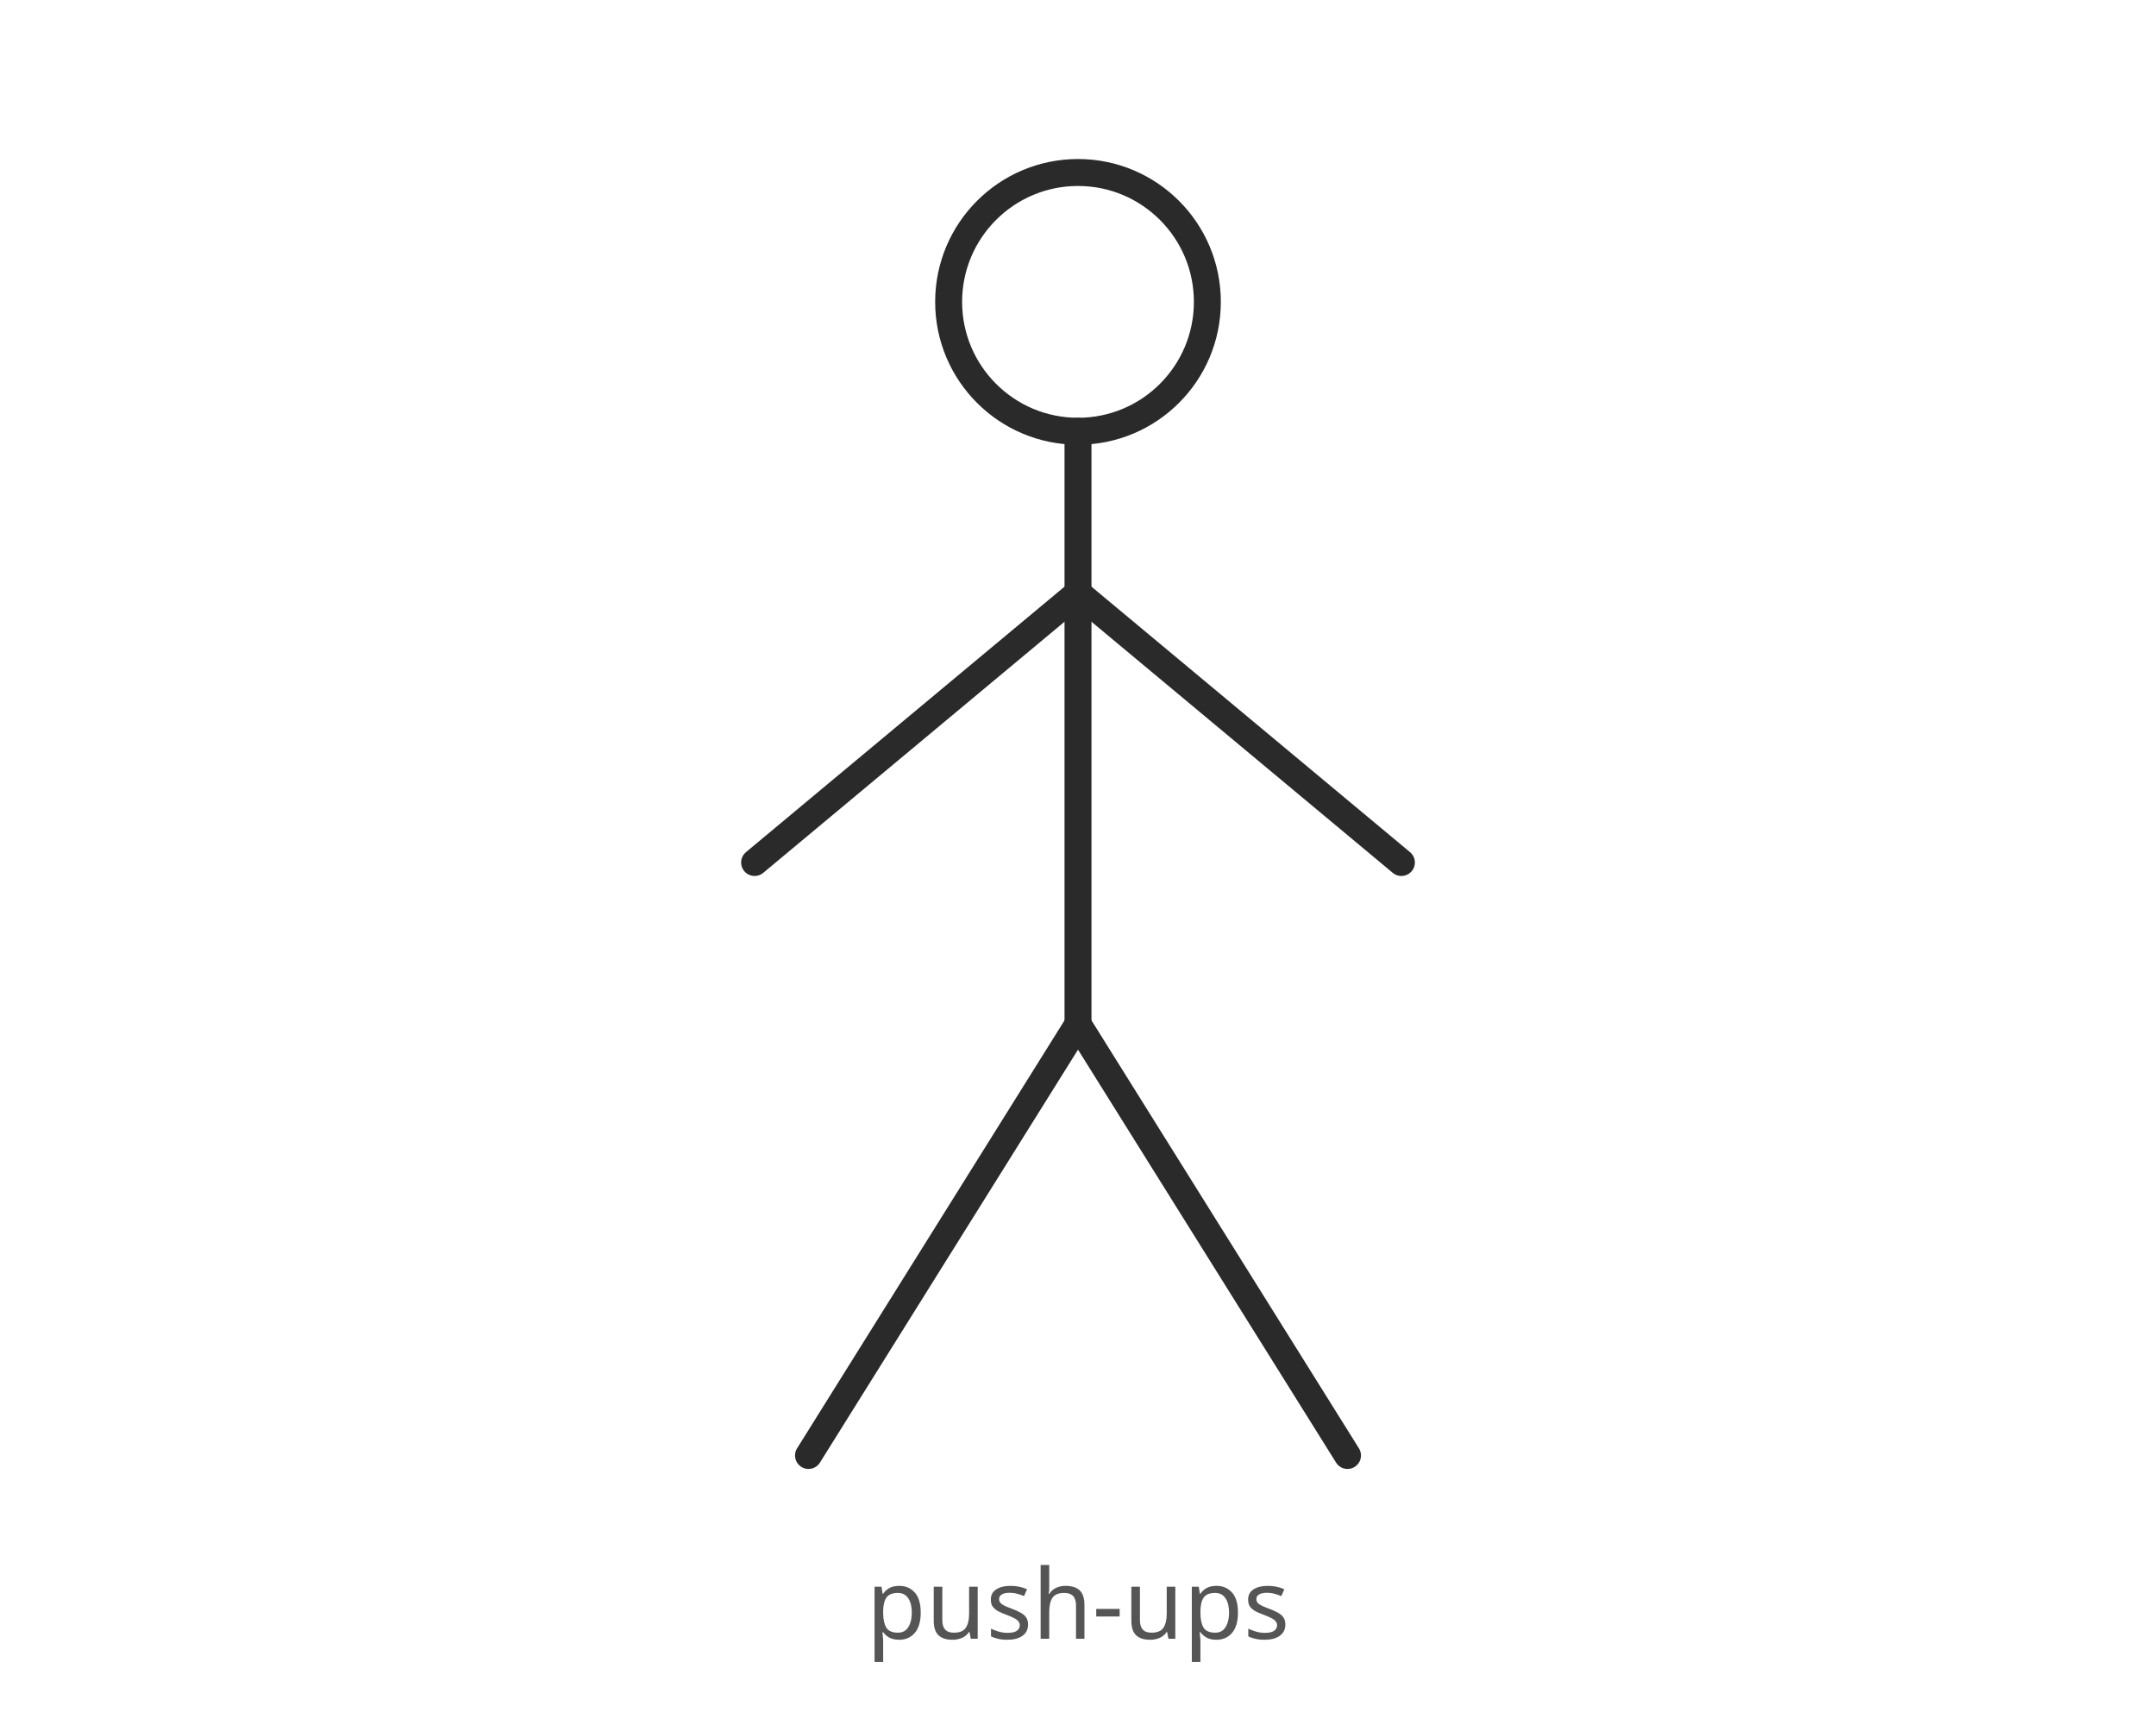
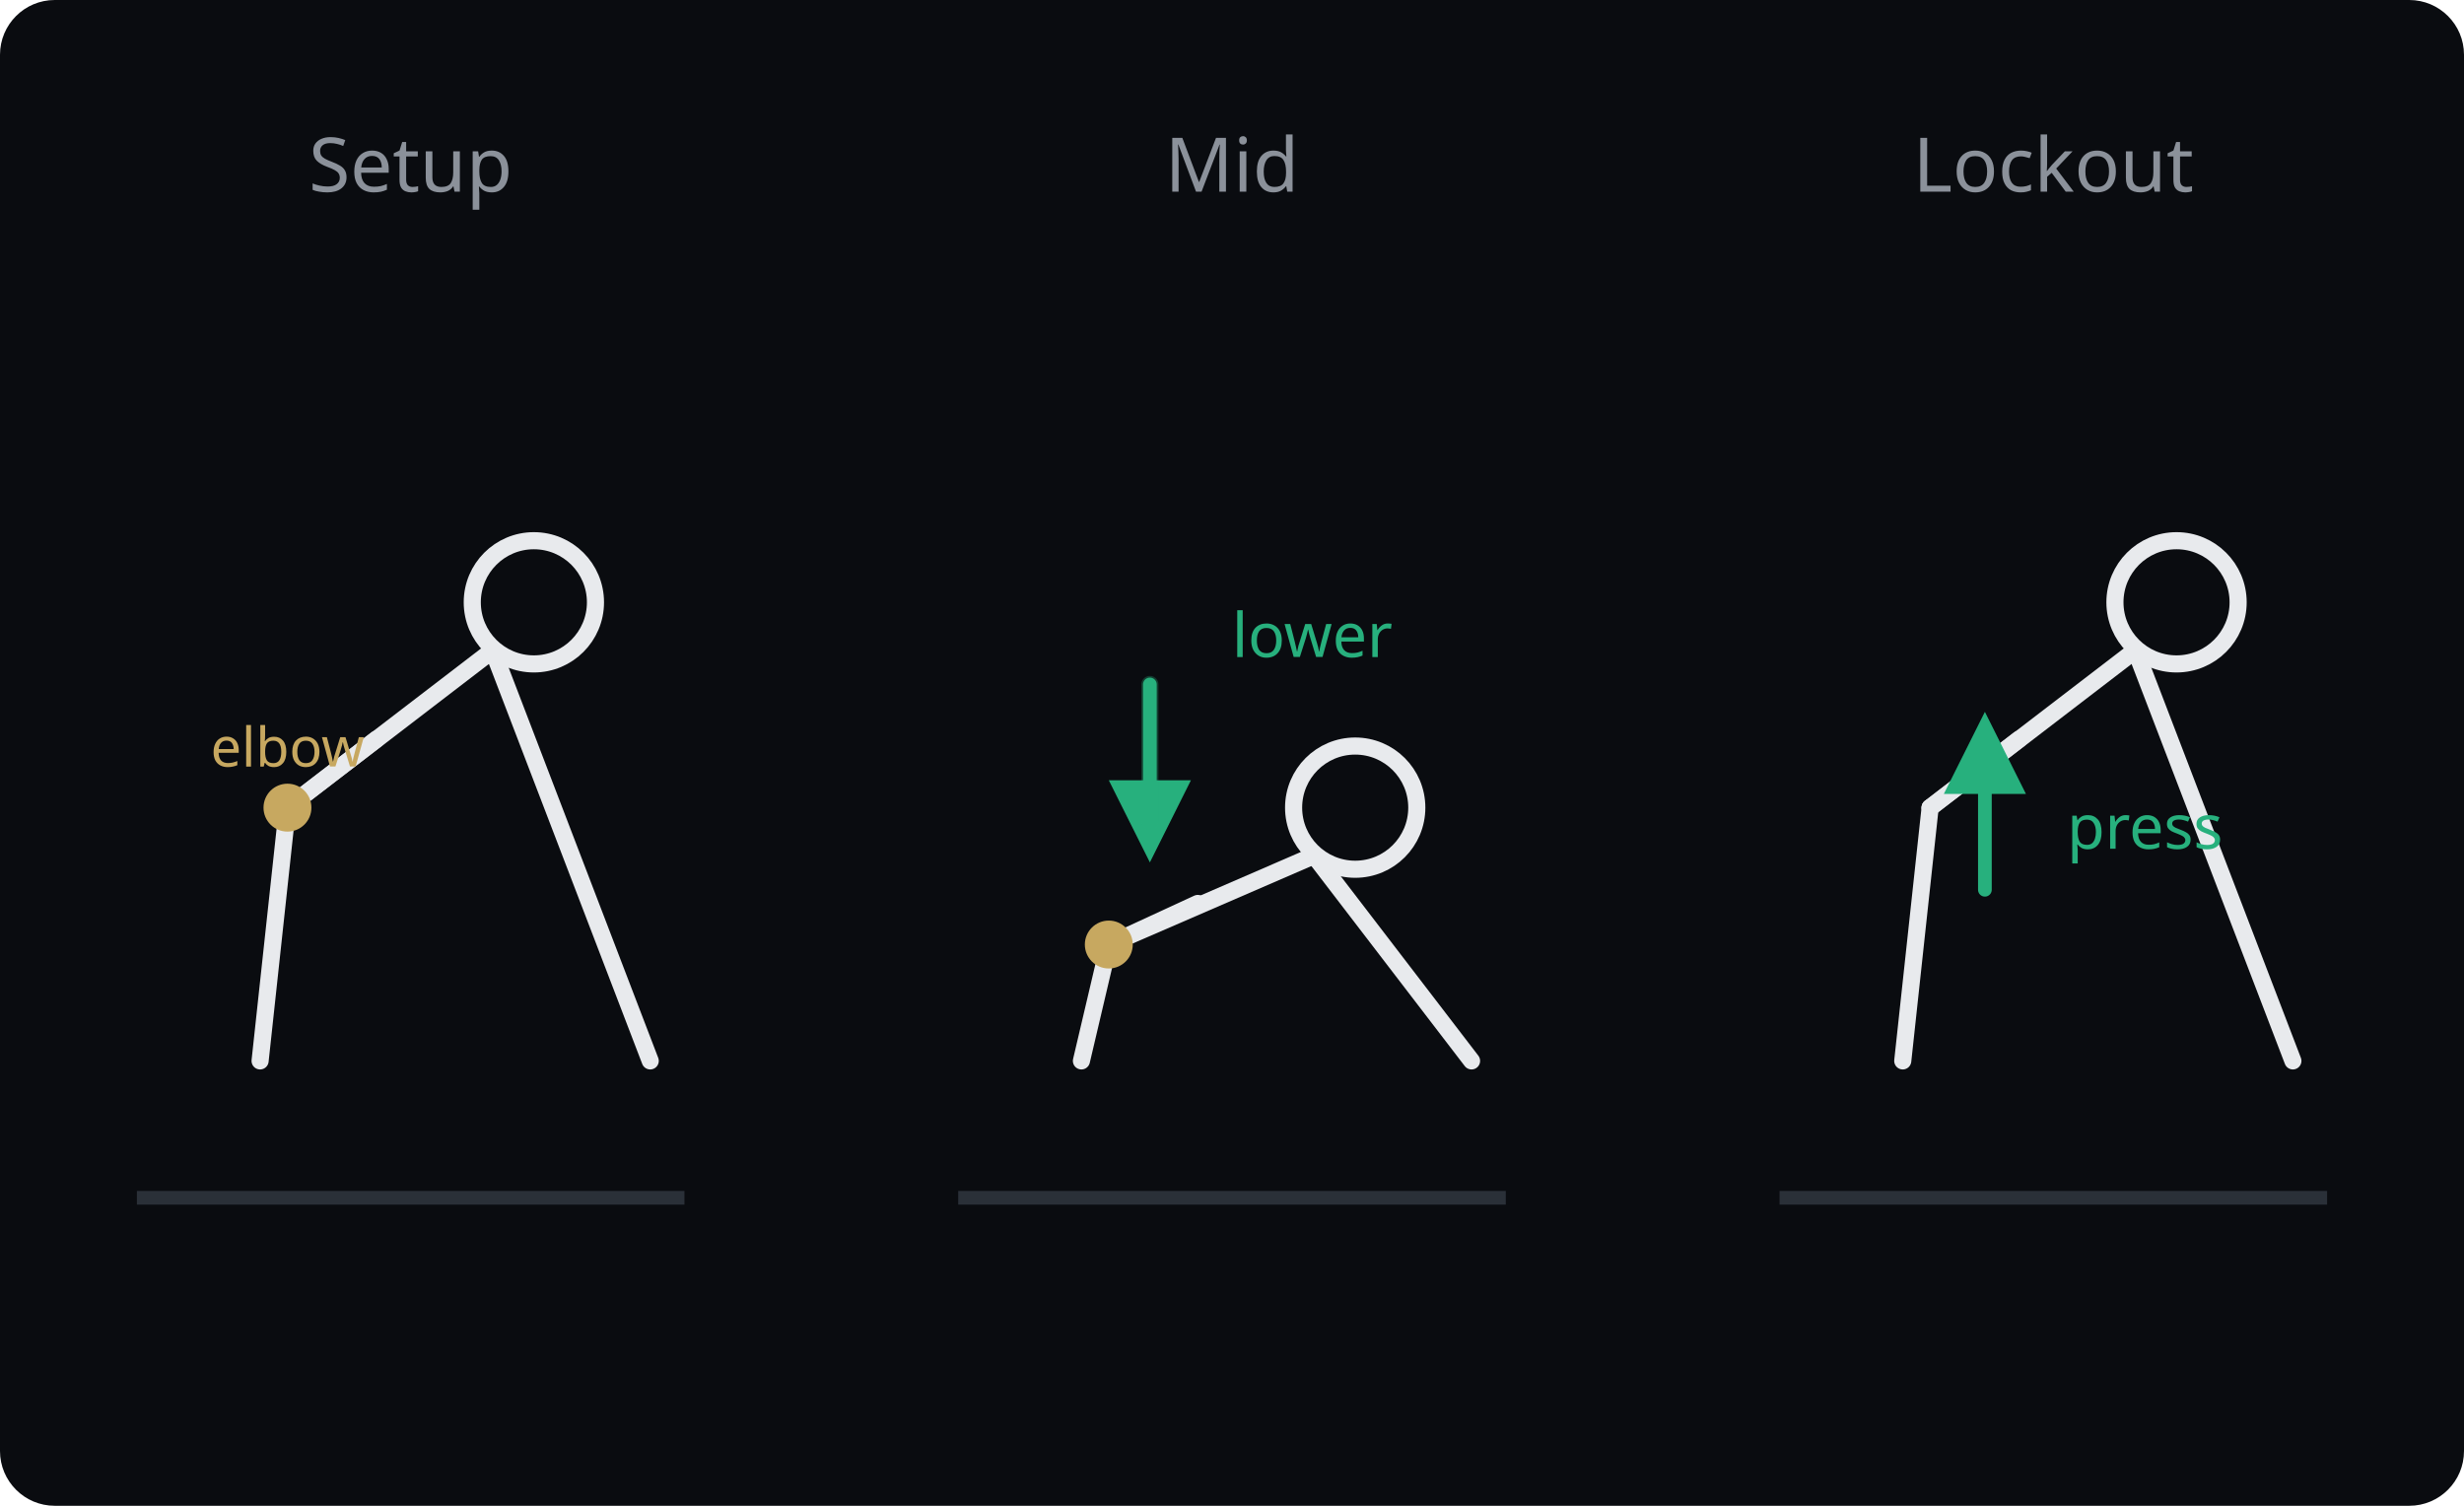
- <svg xmlns="http://www.w3.org/2000/svg" viewBox="0 0 200 160" fill="none" stroke="#2a2a2a" stroke-width="2.5" stroke-linecap="round" stroke-linejoin="round" role="img" aria-label="push-ups form diagram">
-   <circle cx="100" cy="28" r="12" />
-   <line x1="100" y1="40" x2="100" y2="95" />
-   <line x1="100" y1="55" x2="70" y2="80" />
-   <line x1="100" y1="55" x2="130" y2="80" />
-   <line x1="100" y1="95" x2="75" y2="135" />
-   <line x1="100" y1="95" x2="125" y2="135" />
-   <text x="100" y="152" text-anchor="middle" fill="#555" stroke="none" font-family="system-ui,sans-serif" font-size="9">push-ups</text>
+ <svg xmlns="http://www.w3.org/2000/svg" viewBox="0 0 360 220" fill="none" role="img" aria-label="Push-up form: setup plank, mid lower, lockout">
+   <rect width="360" height="220" fill="#0a0c10" rx="8" />
+   <text x="60" y="28" text-anchor="middle" fill="#8b919a" font-family="system-ui,sans-serif" font-size="11">Setup</text>
+   <text x="180" y="28" text-anchor="middle" fill="#8b919a" font-family="system-ui,sans-serif" font-size="11">Mid</text>
+   <text x="300" y="28" text-anchor="middle" fill="#8b919a" font-family="system-ui,sans-serif" font-size="11">Lockout</text>
+   <line x1="20" y1="175" x2="100" y2="175" stroke="#2a3038" stroke-width="2" />
+   <line x1="140" y1="175" x2="220" y2="175" stroke="#2a3038" stroke-width="2" />
+   <line x1="260" y1="175" x2="340" y2="175" stroke="#2a3038" stroke-width="2" />
+   <g stroke="#e8eaed" stroke-width="2.5" stroke-linecap="round" stroke-linejoin="round">
+     <circle cx="78" cy="88" r="9" />
+     <line x1="72" y1="95" x2="42" y2="118" />
+     <line x1="42" y1="118" x2="38" y2="155" />
+     <line x1="55" y1="108" x2="42" y2="118" />
+     <line x1="72" y1="95" x2="95" y2="155" />
+   </g>
+   <circle cx="42" cy="118" r="3.5" fill="#c7a860" />
+   <text x="42" y="112" text-anchor="middle" fill="#c7a860" font-family="system-ui,sans-serif" font-size="8">elbow</text>
+   <g stroke="#e8eaed" stroke-width="2.5" stroke-linecap="round" stroke-linejoin="round">
+     <circle cx="198" cy="118" r="9" />
+     <line x1="192" y1="125" x2="162" y2="138" />
+     <line x1="162" y1="138" x2="158" y2="155" />
+     <line x1="175" y1="132" x2="162" y2="138" />
+     <line x1="192" y1="125" x2="215" y2="155" />
+   </g>
+   <path d="M168 100 L168 120" stroke="#27b07d" stroke-width="2" stroke-linecap="round" marker-end="url(#arrow)" />
+   <defs>
+     <marker id="arrow" markerWidth="6" markerHeight="6" refX="3" refY="3" orient="auto">
+       <path d="M0,0 L6,3 L0,6 Z" fill="#27b07d" />
+     </marker>
+   </defs>
+   <text x="180" y="96" fill="#27b07d" font-family="system-ui,sans-serif" font-size="9">lower</text>
+   <circle cx="162" cy="138" r="3.5" fill="#c7a860" />
+   <g stroke="#e8eaed" stroke-width="2.5" stroke-linecap="round" stroke-linejoin="round">
+     <circle cx="318" cy="88" r="9" />
+     <line x1="312" y1="95" x2="282" y2="118" />
+     <line x1="282" y1="118" x2="278" y2="155" />
+     <line x1="295" y1="108" x2="282" y2="118" />
+     <line x1="312" y1="95" x2="335" y2="155" />
+   </g>
+   <path d="M290 130 L290 110" stroke="#27b07d" stroke-width="2" stroke-linecap="round" marker-end="url(#arrow)" />
+   <text x="302" y="124" fill="#27b07d" font-family="system-ui,sans-serif" font-size="9">press</text>
+   <g id="pushAnim" stroke="#e8eaed" stroke-width="2.2" stroke-linecap="round" opacity="0.55">
+     <circle cx="180" cy="200" r="0" />
+   </g>
+   <g>
+     <animateTransform attributeName="transform" type="translate" values="0 0; 0 4; 0 0" dur="2.4s" repeatCount="indefinite" href="#midBob" />
+   </g>
+   <g id="midBob" opacity="0">
+     <circle cx="0" cy="0" r="1" />
+   </g>
+   <g>
+     <path d="M168 100 L168 120" stroke="#27b07d" stroke-width="2.5" stroke-linecap="round" opacity="0.3">
+       <animate attributeName="opacity" values="0.2;1;0.2" dur="2.4s" repeatCount="indefinite" />
+     </path>
+   </g>
</svg>
